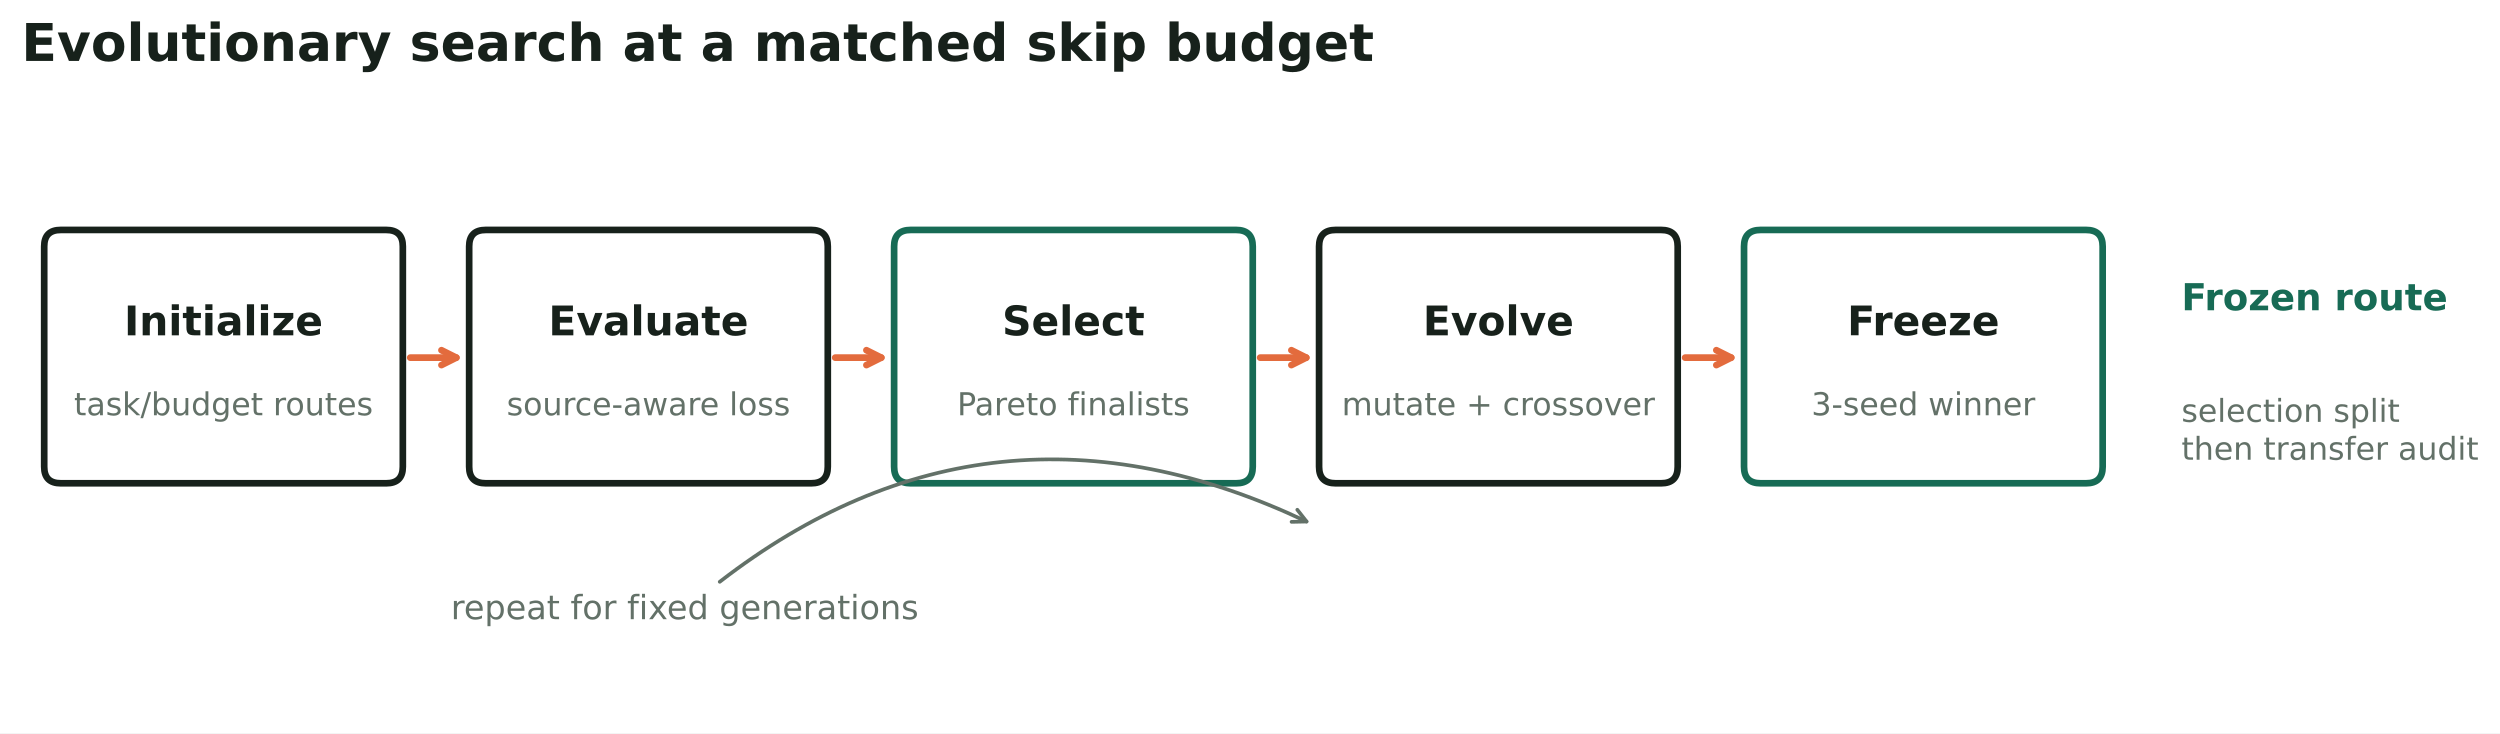
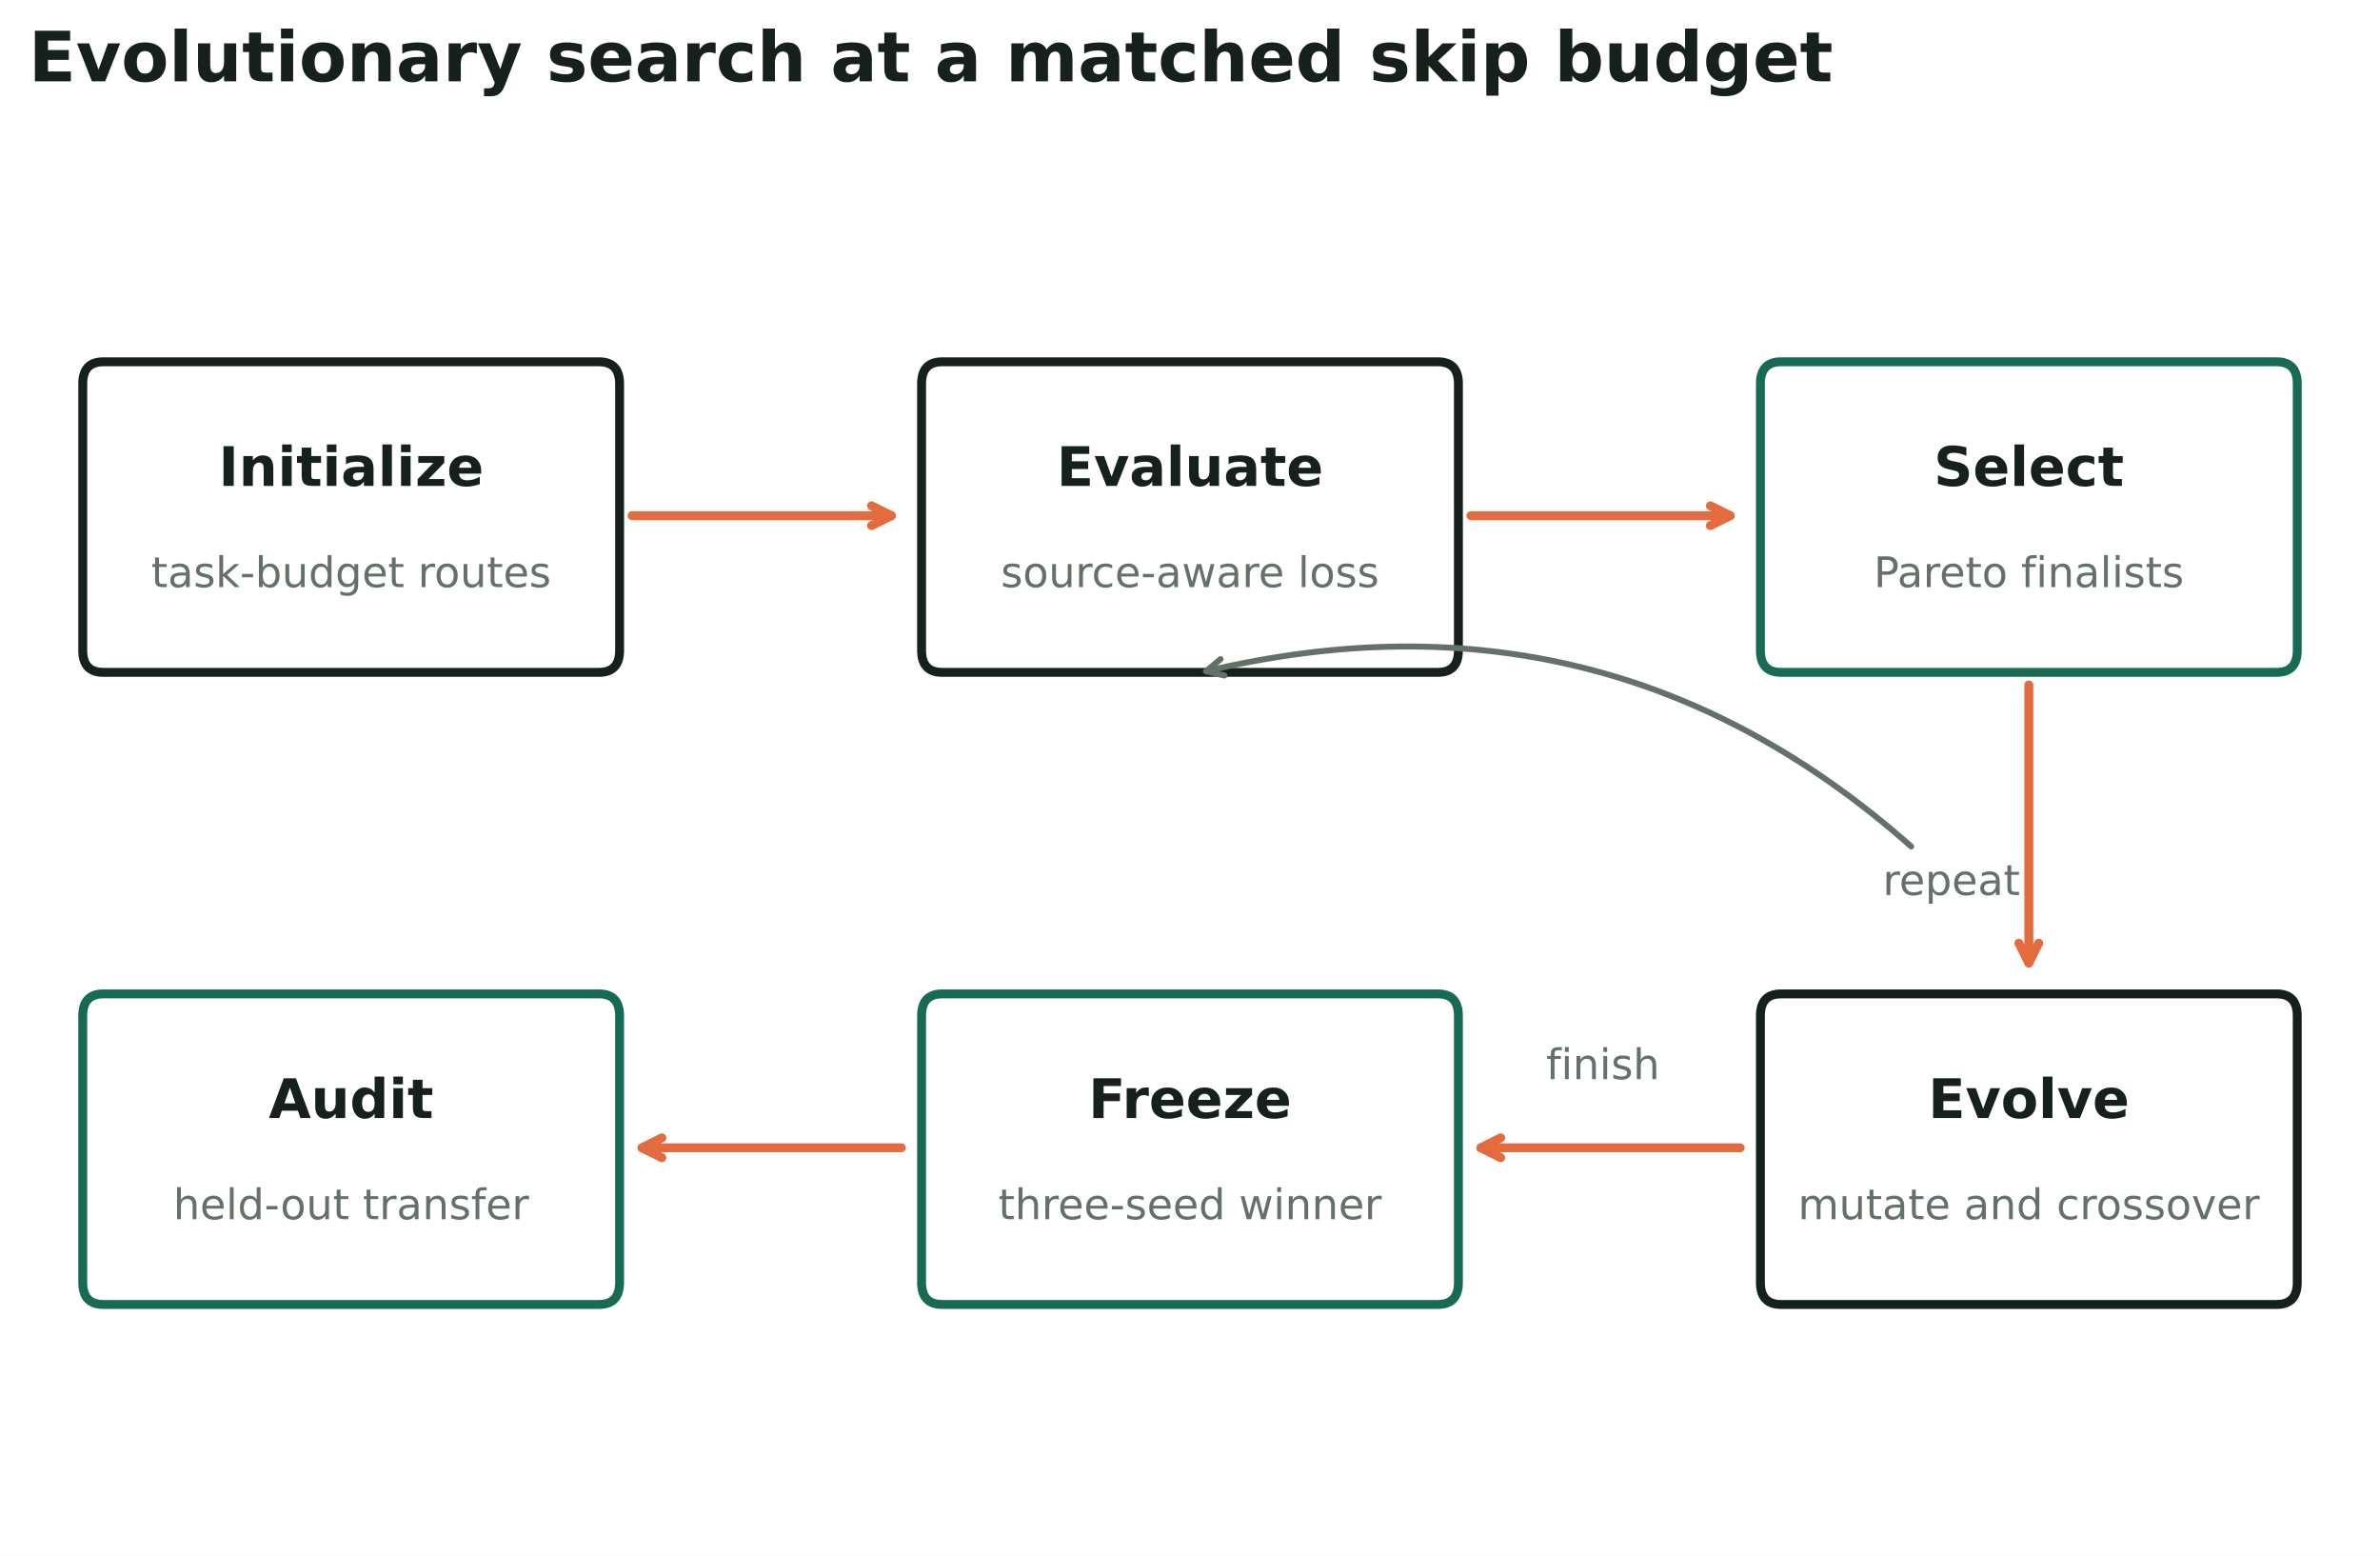
- <svg xmlns="http://www.w3.org/2000/svg" width="672.948pt" height="197.385pt" viewBox="0 0 672.948 197.385" version="1.1">
+ <svg xmlns="http://www.w3.org/2000/svg" width="480.24pt" height="313.809pt" viewBox="0 0 480.24 313.809" version="1.1">
  <defs>
    <style type="text/css">*{stroke-linejoin: round; stroke-linecap: butt}</style>
  </defs>
  <g id="figure_1">
    <g id="patch_1">
-       <path d="M 0 197.385 L 672.948 197.385 L 672.948 0 L 0 0 z " style="fill: #ffffff" />
+       <path d="M 0 313.809 L 480.24 313.809 L 480.24 0 L 0 0 z " style="fill: #ffffff" />
    </g>
    <g id="axes_1">
      <g id="patch_2">
-         <path d="M 16.362 130.087 L 103.968 130.087 Q 108.432 130.087 108.432 125.651 L 108.432 66.331 Q 108.432 61.895 103.968 61.895 L 16.362 61.895 Q 11.898 61.895 11.898 66.331 L 11.898 125.651 Q 11.898 130.087 16.362 130.087 z " clip-path="url(#pd5ca237616)" style="fill: #ffffff; stroke: #17211b; stroke-width: 1.8; stroke-linejoin: miter" />
+         <path d="M 20.863 135.631 L 120.857 135.631 Q 125.023 135.631 125.023 131.195 L 125.023 77.419 Q 125.023 72.983 120.857 72.983 L 20.863 72.983 Q 16.697 72.983 16.697 77.419 L 16.697 131.195 Q 16.697 135.631 20.863 135.631 z " clip-path="url(#p12dfcd0855)" style="fill: #ffffff; stroke: #17211b; stroke-width: 1.8; stroke-linejoin: miter" />
      </g>
      <g id="patch_3">
-         <path d="M 130.752 130.087 L 218.358 130.087 Q 222.822 130.087 222.822 125.651 L 222.822 66.331 Q 222.822 61.895 218.358 61.895 L 130.752 61.895 Q 126.288 61.895 126.288 66.331 L 126.288 125.651 Q 126.288 130.087 130.752 130.087 z " clip-path="url(#pd5ca237616)" style="fill: #ffffff; stroke: #17211b; stroke-width: 1.8; stroke-linejoin: miter" />
+         <path d="M 190.123 135.631 L 290.117 135.631 Q 294.283 135.631 294.283 131.195 L 294.283 77.419 Q 294.283 72.983 290.117 72.983 L 190.123 72.983 Q 185.957 72.983 185.957 77.419 L 185.957 131.195 Q 185.957 135.631 190.123 135.631 z " clip-path="url(#p12dfcd0855)" style="fill: #ffffff; stroke: #17211b; stroke-width: 1.8; stroke-linejoin: miter" />
      </g>
      <g id="patch_4">
-         <path d="M 245.142 130.087 L 332.748 130.087 Q 337.212 130.087 337.212 125.651 L 337.212 66.331 Q 337.212 61.895 332.748 61.895 L 245.142 61.895 Q 240.678 61.895 240.678 66.331 L 240.678 125.651 Q 240.678 130.087 245.142 130.087 z " clip-path="url(#pd5ca237616)" style="fill: #ffffff; stroke: #176b55; stroke-width: 1.8; stroke-linejoin: miter" />
+         <path d="M 359.383 135.631 L 459.377 135.631 Q 463.543 135.631 463.543 131.195 L 463.543 77.419 Q 463.543 72.983 459.377 72.983 L 359.383 72.983 Q 355.217 72.983 355.217 77.419 L 355.217 131.195 Q 355.217 135.631 359.383 135.631 z " clip-path="url(#p12dfcd0855)" style="fill: #ffffff; stroke: #176b55; stroke-width: 1.8; stroke-linejoin: miter" />
      </g>
      <g id="patch_5">
-         <path d="M 359.532 130.087 L 447.138 130.087 Q 451.602 130.087 451.602 125.651 L 451.602 66.331 Q 451.602 61.895 447.138 61.895 L 359.532 61.895 Q 355.068 61.895 355.068 66.331 L 355.068 125.651 Q 355.068 130.087 359.532 130.087 z " clip-path="url(#pd5ca237616)" style="fill: #ffffff; stroke: #17211b; stroke-width: 1.8; stroke-linejoin: miter" />
+         <path d="M 359.383 263.143 L 459.377 263.143 Q 463.543 263.143 463.543 258.707 L 463.543 204.931 Q 463.543 200.495 459.377 200.495 L 359.383 200.495 Q 355.217 200.495 355.217 204.931 L 355.217 258.707 Q 355.217 263.143 359.383 263.143 z " clip-path="url(#p12dfcd0855)" style="fill: #ffffff; stroke: #17211b; stroke-width: 1.8; stroke-linejoin: miter" />
      </g>
      <g id="patch_6">
-         <path d="M 473.922 130.087 L 561.528 130.087 Q 565.992 130.087 565.992 125.651 L 565.992 66.331 Q 565.992 61.895 561.528 61.895 L 473.922 61.895 Q 469.458 61.895 469.458 66.331 L 469.458 125.651 Q 469.458 130.087 473.922 130.087 z " clip-path="url(#pd5ca237616)" style="fill: #ffffff; stroke: #176b55; stroke-width: 1.8; stroke-linejoin: miter" />
+         <path d="M 190.123 263.143 L 290.117 263.143 Q 294.283 263.143 294.283 258.707 L 294.283 204.931 Q 294.283 200.495 290.117 200.495 L 190.123 200.495 Q 185.957 200.495 185.957 204.931 L 185.957 258.707 Q 185.957 263.143 190.123 263.143 z " clip-path="url(#p12dfcd0855)" style="fill: #ffffff; stroke: #176b55; stroke-width: 1.8; stroke-linejoin: miter" />
+       </g>
+       <g id="patch_7">
+         <path d="M 20.863 263.143 L 120.857 263.143 Q 125.023 263.143 125.023 258.707 L 125.023 204.931 Q 125.023 200.495 120.857 200.495 L 20.863 200.495 Q 16.697 200.495 16.697 204.931 L 16.697 258.707 Q 16.697 263.143 20.863 263.143 z " clip-path="url(#p12dfcd0855)" style="fill: #ffffff; stroke: #176b55; stroke-width: 1.8; stroke-linejoin: miter" />
      </g>
      <g id="text_1">
-         <text style="font-weight: 700; font-size: 11px; font-family: 'DejaVu Sans'; text-anchor: middle; fill: #17211b" x="60.165" y="90.256" transform="rotate(-0 60.165 90.25575)">Initialize</text>
+         <text style="font-weight: 700; font-size: 11px; font-family: 'DejaVu Sans'; text-anchor: middle; fill: #17211b" x="70.86" y="98.017" transform="rotate(-0 70.86 98.01735)">Initialize</text>
      </g>
      <g id="text_2">
-         <text style="font-size: 8.5px; font-family: 'DejaVu Sans'; text-anchor: middle; fill: #637168" x="60.165" y="111.782" transform="rotate(-0 60.165 111.7822)">task/budget routes</text>
-       </g>
-       <g id="patch_7">
-         <path d="M 110.433 96.268 Q 117.639 96.268 122.834 96.268 " style="fill: none; stroke: #e36b3d; stroke-width: 1.8; stroke-linecap: round" />
-         <path d="M 118.834 94.268 L 122.834 96.268 L 118.834 98.268 " style="fill: none; stroke: #e36b3d; stroke-width: 1.8; stroke-linecap: round" />
+         <text style="font-size: 8.5px; font-family: 'DejaVu Sans'; text-anchor: middle; fill: #637168" x="70.86" y="118.435" transform="rotate(-0 70.86 118.435)">task-budget routes</text>
      </g>
      <g id="text_3">
-         <text style="font-weight: 700; font-size: 11px; font-family: 'DejaVu Sans'; text-anchor: middle; fill: #17211b" x="174.555" y="90.256" transform="rotate(-0 174.555 90.25575)">Evaluate</text>
+         <text style="font-weight: 700; font-size: 11px; font-family: 'DejaVu Sans'; text-anchor: middle; fill: #17211b" x="240.12" y="98.017" transform="rotate(-0 240.12 98.01735)">Evaluate</text>
      </g>
      <g id="text_4">
-         <text style="font-size: 8.5px; font-family: 'DejaVu Sans'; text-anchor: middle; fill: #637168" x="174.555" y="111.782" transform="rotate(-0 174.555 111.7822)">source-aware loss</text>
+         <text style="font-size: 8.5px; font-family: 'DejaVu Sans'; text-anchor: middle; fill: #637168" x="240.12" y="118.435" transform="rotate(-0 240.12 118.435)">source-aware loss</text>
+       </g>
+       <g id="text_5">
+         <text style="font-weight: 700; font-size: 11px; font-family: 'DejaVu Sans'; text-anchor: middle; fill: #17211b" x="409.38" y="98.017" transform="rotate(-0 409.38 98.01735)">Select</text>
+       </g>
+       <g id="text_6">
+         <text style="font-size: 8.5px; font-family: 'DejaVu Sans'; text-anchor: middle; fill: #637168" x="409.38" y="118.435" transform="rotate(-0 409.38 118.435)">Pareto finalists</text>
+       </g>
+       <g id="text_7">
+         <text style="font-weight: 700; font-size: 11px; font-family: 'DejaVu Sans'; text-anchor: middle; fill: #17211b" x="409.38" y="225.529" transform="rotate(-0 409.38 225.5293)">Evolve</text>
+       </g>
+       <g id="text_8">
+         <text style="font-size: 8.5px; font-family: 'DejaVu Sans'; text-anchor: middle; fill: #637168" x="409.38" y="245.947" transform="rotate(-0 409.38 245.947)">mutate and crossover</text>
+       </g>
+       <g id="text_9">
+         <text style="font-weight: 700; font-size: 11px; font-family: 'DejaVu Sans'; text-anchor: middle; fill: #17211b" x="240.12" y="225.529" transform="rotate(-0 240.12 225.5289)">Freeze</text>
+       </g>
+       <g id="text_10">
+         <text style="font-size: 8.5px; font-family: 'DejaVu Sans'; text-anchor: middle; fill: #637168" x="240.12" y="245.947" transform="rotate(-0 240.12 245.947)">three-seed winner</text>
+       </g>
+       <g id="text_11">
+         <text style="font-weight: 700; font-size: 11px; font-family: 'DejaVu Sans'; text-anchor: middle; fill: #17211b" x="70.86" y="225.529" transform="rotate(-0 70.86 225.5293)">Audit</text>
+       </g>
+       <g id="text_12">
+         <text style="font-size: 8.5px; font-family: 'DejaVu Sans'; text-anchor: middle; fill: #637168" x="70.86" y="245.947" transform="rotate(-0 70.86 245.947)">held-out transfer</text>
      </g>
      <g id="patch_8">
-         <path d="M 224.823 96.268 Q 232.029 96.268 237.224 96.268 " style="fill: none; stroke: #e36b3d; stroke-width: 1.8; stroke-linecap: round" />
-         <path d="M 233.224 94.268 L 237.224 96.268 L 233.224 98.268 " style="fill: none; stroke: #e36b3d; stroke-width: 1.8; stroke-linecap: round" />
-       </g>
-       <g id="text_5">
-         <text style="font-weight: 700; font-size: 11px; font-family: 'DejaVu Sans'; text-anchor: middle; fill: #17211b" x="288.945" y="90.256" transform="rotate(-0 288.945 90.25575)">Select</text>
-       </g>
-       <g id="text_6">
-         <text style="font-size: 8.5px; font-family: 'DejaVu Sans'; text-anchor: middle; fill: #637168" x="288.945" y="111.782" transform="rotate(-0 288.945 111.7822)">Pareto finalists</text>
+         <path d="M 127.541 104.03 Q 154.709 104.03 179.864 104.03 " style="fill: none; stroke: #e36b3d; stroke-width: 1.8; stroke-linecap: round" />
+         <path d="M 175.864 102.03 L 179.864 104.03 L 175.864 106.03 " style="fill: none; stroke: #e36b3d; stroke-width: 1.8; stroke-linecap: round" />
      </g>
      <g id="patch_9">
-         <path d="M 339.213 96.268 Q 346.419 96.268 351.614 96.268 " style="fill: none; stroke: #e36b3d; stroke-width: 1.8; stroke-linecap: round" />
-         <path d="M 347.614 94.268 L 351.614 96.268 L 347.614 98.268 " style="fill: none; stroke: #e36b3d; stroke-width: 1.8; stroke-linecap: round" />
-       </g>
-       <g id="text_7">
-         <text style="font-weight: 700; font-size: 11px; font-family: 'DejaVu Sans'; text-anchor: middle; fill: #17211b" x="403.335" y="90.256" transform="rotate(-0 403.335 90.25575)">Evolve</text>
-       </g>
-       <g id="text_8">
-         <text style="font-size: 8.5px; font-family: 'DejaVu Sans'; text-anchor: middle; fill: #637168" x="403.335" y="111.782" transform="rotate(-0 403.335 111.7819)">mutate + crossover</text>
+         <path d="M 296.801 104.03 Q 323.969 104.03 349.124 104.03 " style="fill: none; stroke: #e36b3d; stroke-width: 1.8; stroke-linecap: round" />
+         <path d="M 345.124 102.03 L 349.124 104.03 L 345.124 106.03 " style="fill: none; stroke: #e36b3d; stroke-width: 1.8; stroke-linecap: round" />
      </g>
      <g id="patch_10">
-         <path d="M 453.603 96.268 Q 460.809 96.268 466.004 96.268 " style="fill: none; stroke: #e36b3d; stroke-width: 1.8; stroke-linecap: round" />
-         <path d="M 462.004 94.268 L 466.004 96.268 L 462.004 98.268 " style="fill: none; stroke: #e36b3d; stroke-width: 1.8; stroke-linecap: round" />
-       </g>
-       <g id="text_9">
-         <text style="font-weight: 700; font-size: 11px; font-family: 'DejaVu Sans'; text-anchor: middle; fill: #17211b" x="517.725" y="90.255" transform="rotate(-0 517.725 90.25532)">Freeze</text>
-       </g>
-       <g id="text_10">
-         <text style="font-size: 8.5px; font-family: 'DejaVu Sans'; text-anchor: middle; fill: #637168" x="517.725" y="111.782" transform="rotate(-0 517.725 111.7822)">3-seed winner</text>
+         <path d="M 409.38 138.182 Q 409.38 167.231 409.38 194.266 " style="fill: none; stroke: #e36b3d; stroke-width: 1.8; stroke-linecap: round" />
+         <path d="M 411.38 190.266 L 409.38 194.266 L 407.38 190.266 " style="fill: none; stroke: #e36b3d; stroke-width: 1.8; stroke-linecap: round" />
      </g>
      <g id="patch_11">
-         <path d="M 193.74 156.608 Q 266.77 100.17 351.693 140.385 " style="fill: none; stroke: #637168; stroke-linecap: round" />
-         <path d="M 349.21 137.218 L 351.693 140.385 L 347.669 140.471 " style="fill: none; stroke: #637168; stroke-linecap: round" />
+         <path d="M 351.136 231.542 Q 323.969 231.542 298.814 231.542 " style="fill: none; stroke: #e36b3d; stroke-width: 1.8; stroke-linecap: round" />
+         <path d="M 302.814 233.542 L 298.814 231.542 L 302.814 229.542 " style="fill: none; stroke: #e36b3d; stroke-width: 1.8; stroke-linecap: round" />
      </g>
-       <g id="text_11">
-         <text style="font-size: 9px; font-family: 'DejaVu Sans'; text-anchor: middle; fill: #637168" x="184.32" y="166.677" transform="rotate(-0 184.32 166.6771)">repeat for fixed generations</text>
+       <g id="patch_12">
+         <path d="M 181.876 231.542 Q 154.709 231.542 129.554 231.542 " style="fill: none; stroke: #e36b3d; stroke-width: 1.8; stroke-linecap: round" />
+         <path d="M 133.554 233.542 L 129.554 231.542 L 133.554 229.542 " style="fill: none; stroke: #e36b3d; stroke-width: 1.8; stroke-linecap: round" />
      </g>
-       <g id="text_12">
-         <text style="font-weight: 700; font-size: 10px; font-family: 'DejaVu Sans'; text-anchor: start; fill: #176b55" x="587.196" y="83.517" transform="rotate(-0 587.196 83.51709)">Frozen route</text>
+       <g id="patch_13">
+         <path d="M 385.644 170.749 Q 324.001 116.238 243.369 135.403 " style="fill: none; stroke: #637168; stroke-width: 1.2; stroke-linecap: round" />
+         <path d="M 247.07 136.271 L 243.369 135.403 L 246.284 132.963 " style="fill: none; stroke: #637168; stroke-width: 1.2; stroke-linecap: round" />
      </g>
      <g id="text_13">
-         <text style="font-size: 8.5px; font-family: 'DejaVu Sans'; fill: #637168" transform="translate(587.196 113.557)">selection split</text>
-         <text style="font-size: 8.5px; font-family: 'DejaVu Sans'; fill: #637168" transform="translate(587.196 123.7593)">then transfer audit</text>
+         <text style="font-size: 8.5px; font-family: 'DejaVu Sans'; text-anchor: middle; fill: #637168" x="393.756" y="180.537" transform="rotate(-0 393.756 180.5371)">repeat</text>
      </g>
      <g id="text_14">
+         <text style="font-size: 8.5px; font-family: 'DejaVu Sans'; text-anchor: middle; fill: #637168" x="323.448" y="217.682" transform="rotate(-0 323.448 217.6819)">finish</text>
+       </g>
+       <g id="text_15">
        <text style="font-weight: 700; font-size: 14px; font-family: 'DejaVu Sans'; text-anchor: start; fill: #17211b" x="5.76" y="16.398" transform="rotate(-0 5.76 16.39781)">Evolutionary search at a matched skip budget</text>
      </g>
    </g>
  </g>
  <defs>
-     <clipPath id="pd5ca237616">
-       <rect x="5.76" y="19.761" width="641.7" height="171.864" />
+     <clipPath id="p12dfcd0855">
+       <rect x="5.76" y="19.761" width="468.72" height="288.288" />
    </clipPath>
  </defs>
</svg>
